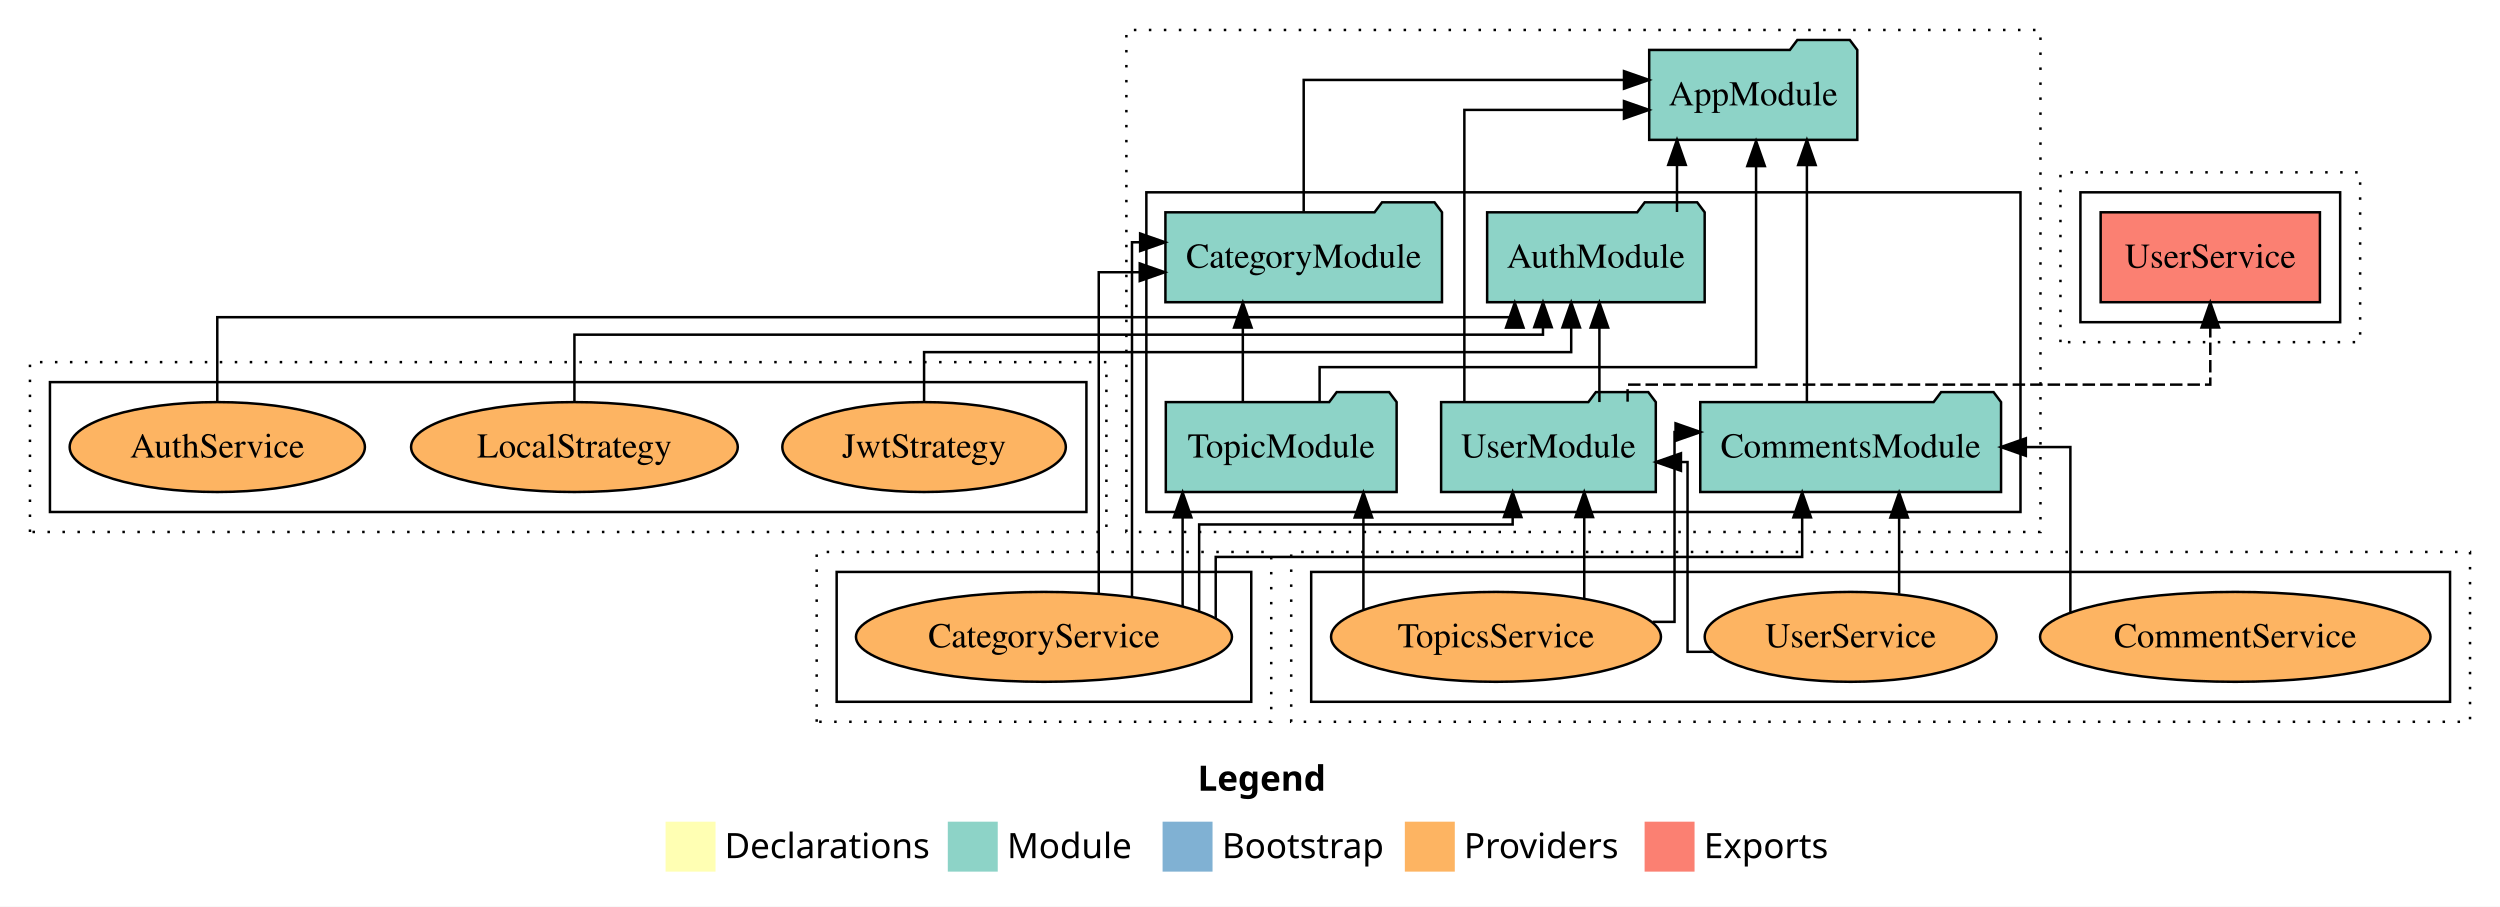
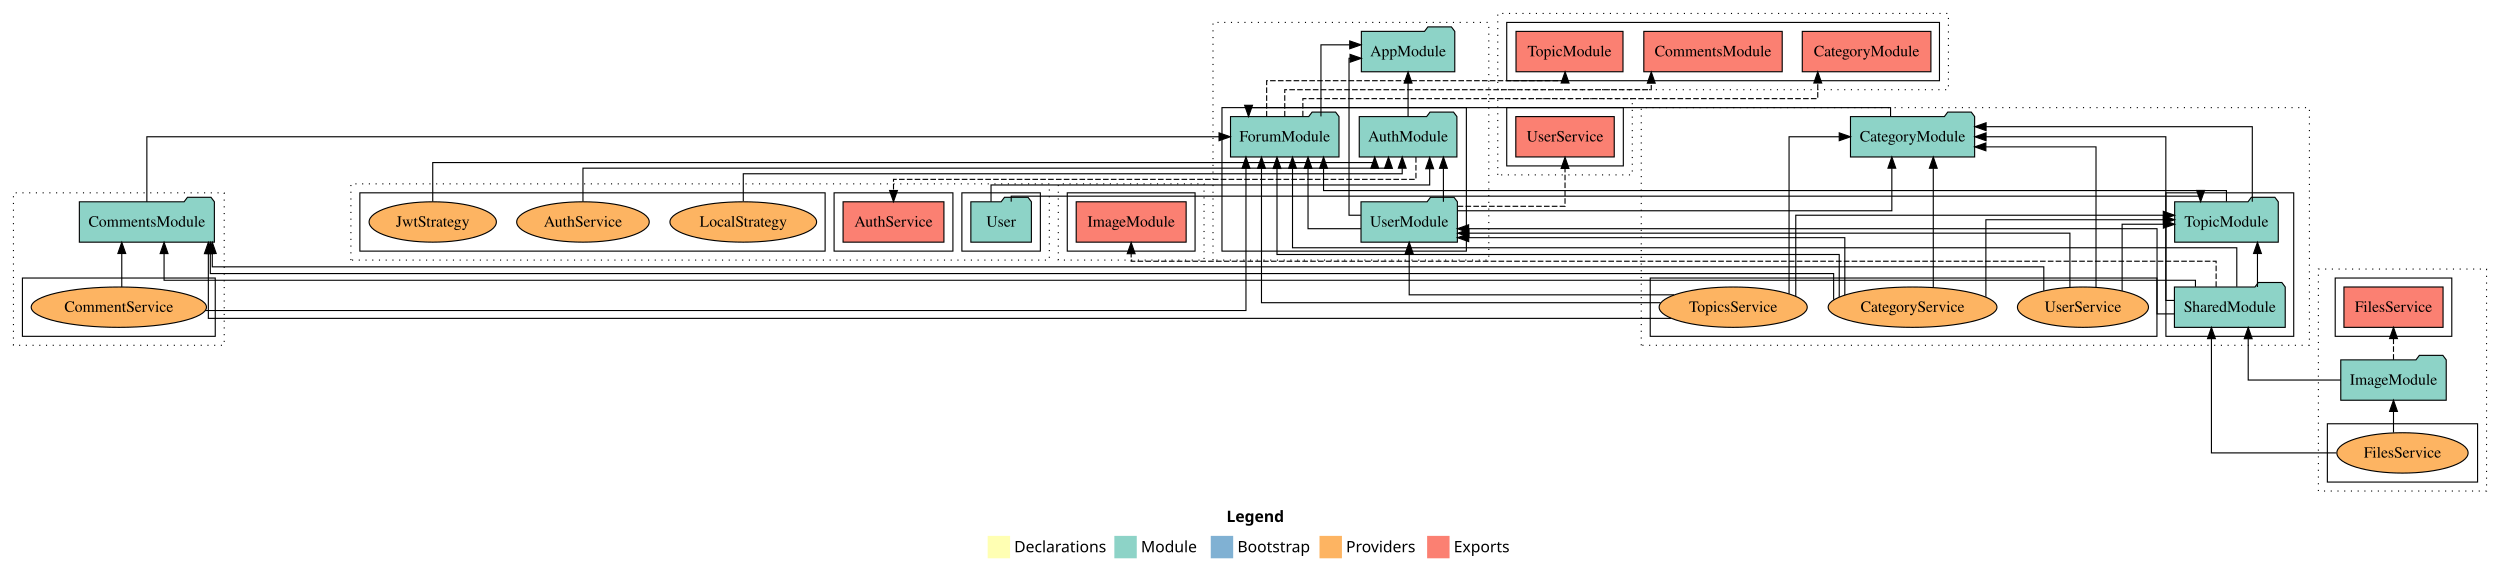
- <svg xmlns="http://www.w3.org/2000/svg" width="1001pt" height="363pt" viewBox="0.00 0.00 1001.00 363.00">
-   <g id="graph0" class="graph" transform="scale(1 1) rotate(0) translate(4 359)">
-     <polygon fill="white" stroke="transparent" points="-4,4 -4,-359 997,-359 997,4 -4,4" />
-     <text text-anchor="start" x="475.51" y="-42.4" font-family="sans-serif" font-weight="bold" font-size="14.00">Legend</text>
-     <polygon fill="#ffffb3" stroke="transparent" points="262.5,-10 262.5,-30 282.5,-30 282.5,-10 262.5,-10" />
-     <text text-anchor="start" x="286.13" y="-15.4" font-family="sans-serif" font-size="14.00">  Declarations</text>
-     <polygon fill="#8dd3c7" stroke="transparent" points="375.5,-10 375.5,-30 395.5,-30 395.5,-10 375.5,-10" />
-     <text text-anchor="start" x="399.23" y="-15.4" font-family="sans-serif" font-size="14.00">  Module</text>
-     <polygon fill="#80b1d3" stroke="transparent" points="461.5,-10 461.5,-30 481.5,-30 481.5,-10 461.5,-10" />
-     <text text-anchor="start" x="485.28" y="-15.4" font-family="sans-serif" font-size="14.00">  Bootstrap</text>
-     <polygon fill="#fdb462" stroke="transparent" points="558.5,-10 558.5,-30 578.5,-30 578.5,-10 558.5,-10" />
-     <text text-anchor="start" x="582.17" y="-15.4" font-family="sans-serif" font-size="14.00">  Providers</text>
-     <polygon fill="#fb8072" stroke="transparent" points="654.5,-10 654.5,-30 674.5,-30 674.5,-10 654.5,-10" />
-     <text text-anchor="start" x="678.23" y="-15.4" font-family="sans-serif" font-size="14.00">  Exports</text>
+ <svg xmlns="http://www.w3.org/2000/svg" width="2230pt" height="512pt" viewBox="0.00 0.00 2230.00 512.00">
+   <g id="graph0" class="graph" transform="scale(1 1) rotate(0) translate(4 508)">
+     <polygon fill="white" stroke="transparent" points="-4,4 -4,-508 2226,-508 2226,4 -4,4" />
+     <text text-anchor="start" x="1090.01" y="-42.4" font-family="sans-serif" font-weight="bold" font-size="14.00">Legend</text>
+     <polygon fill="#ffffb3" stroke="transparent" points="877,-10 877,-30 897,-30 897,-10 877,-10" />
+     <text text-anchor="start" x="900.63" y="-15.4" font-family="sans-serif" font-size="14.00">  Declarations</text>
+     <polygon fill="#8dd3c7" stroke="transparent" points="990,-10 990,-30 1010,-30 1010,-10 990,-10" />
+     <text text-anchor="start" x="1013.73" y="-15.4" font-family="sans-serif" font-size="14.00">  Module</text>
+     <polygon fill="#80b1d3" stroke="transparent" points="1076,-10 1076,-30 1096,-30 1096,-10 1076,-10" />
+     <text text-anchor="start" x="1099.78" y="-15.4" font-family="sans-serif" font-size="14.00">  Bootstrap</text>
+     <polygon fill="#fdb462" stroke="transparent" points="1173,-10 1173,-30 1193,-30 1193,-10 1173,-10" />
+     <text text-anchor="start" x="1196.67" y="-15.4" font-family="sans-serif" font-size="14.00">  Providers</text>
+     <polygon fill="#fb8072" stroke="transparent" points="1269,-10 1269,-30 1289,-30 1289,-10 1269,-10" />
+     <text text-anchor="start" x="1292.73" y="-15.4" font-family="sans-serif" font-size="14.00">  Exports</text>
    <g id="clust1" class="cluster">
-       <polygon fill="none" stroke="black" stroke-dasharray="1,5" points="447,-146 447,-347 813,-347 813,-146 447,-146" />
+       <polygon fill="none" stroke="black" stroke-dasharray="1,5" points="1078,-276 1078,-488 1324,-488 1324,-276 1078,-276" />
    </g>
    <g id="clust3" class="cluster">
-       <polygon fill="none" stroke="black" points="455,-154 455,-282 805,-282 805,-154 455,-154" />
+       <polygon fill="none" stroke="black" points="1086,-284 1086,-412 1304,-412 1304,-284 1086,-284" />
    </g>
    <g id="clust7" class="cluster">
-       <polygon fill="none" stroke="black" stroke-dasharray="1,5" points="8,-146 8,-214 439,-214 439,-146 8,-146" />
+       <polygon fill="none" stroke="black" stroke-dasharray="1,5" points="309,-276 309,-344 932,-344 932,-276 309,-276" />
+     </g>
+     <g id="clust9" class="cluster">
+       <polygon fill="none" stroke="black" points="854,-284 854,-336 924,-336 924,-284 854,-284" />
+     </g>
+     <g id="clust10" class="cluster">
+       <polygon fill="none" stroke="black" points="740,-284 740,-336 846,-336 846,-284 740,-284" />
    </g>
    <g id="clust12" class="cluster">
-       <polygon fill="none" stroke="black" points="16,-154 16,-206 431,-206 431,-154 16,-154" />
+       <polygon fill="none" stroke="black" points="317,-284 317,-336 732,-336 732,-284 317,-284" />
    </g>
    <g id="clust13" class="cluster">
-       <polygon fill="none" stroke="black" stroke-dasharray="1,5" points="323,-70 323,-138 505,-138 505,-70 323,-70" />
+       <polygon fill="none" stroke="black" stroke-dasharray="1,5" points="1460,-200 1460,-412 2056,-412 2056,-200 1460,-200" />
+     </g>
+     <g id="clust15" class="cluster">
+       <polygon fill="none" stroke="black" points="1928,-208 1928,-336 2042,-336 2042,-208 1928,-208" />
    </g>
    <g id="clust18" class="cluster">
-       <polygon fill="none" stroke="black" points="331,-78 331,-130 497,-130 497,-78 331,-78" />
+       <polygon fill="none" stroke="black" points="1468,-208 1468,-260 1920,-260 1920,-208 1468,-208" />
    </g>
    <g id="clust19" class="cluster">
-       <polygon fill="none" stroke="black" stroke-dasharray="1,5" points="513,-70 513,-138 985,-138 985,-70 513,-70" />
+       <polygon fill="none" stroke="black" stroke-dasharray="1,5" points="8,-200 8,-336 196,-336 196,-200 8,-200" />
    </g>
    <g id="clust24" class="cluster">
-       <polygon fill="none" stroke="black" points="521,-78 521,-130 977,-130 977,-78 521,-78" />
+       <polygon fill="none" stroke="black" points="16,-208 16,-260 188,-260 188,-208 16,-208" />
+     </g>
+     <g id="clust25" class="cluster">
+       <polygon fill="none" stroke="black" stroke-dasharray="1,5" points="1332,-428 1332,-496 1734,-496 1734,-428 1332,-428" />
+     </g>
+     <g id="clust28" class="cluster">
+       <polygon fill="none" stroke="black" points="1340,-436 1340,-488 1726,-488 1726,-436 1340,-436" />
    </g>
    <g id="clust31" class="cluster">
-       <polygon fill="none" stroke="black" stroke-dasharray="1,5" points="821,-222 821,-290 941,-290 941,-222 821,-222" />
+       <polygon fill="none" stroke="black" stroke-dasharray="1,5" points="2064,-70 2064,-268 2214,-268 2214,-70 2064,-70" />
    </g>
    <g id="clust34" class="cluster">
-       <polygon fill="none" stroke="black" points="829,-230 829,-282 933,-282 933,-230 829,-230" />
+       <polygon fill="none" stroke="black" points="2079,-208 2079,-260 2183,-260 2183,-208 2079,-208" />
+     </g>
+     <g id="clust36" class="cluster">
+       <polygon fill="none" stroke="black" points="2072,-78 2072,-130 2206,-130 2206,-78 2072,-78" />
+     </g>
+     <g id="clust37" class="cluster">
+       <polygon fill="none" stroke="black" stroke-dasharray="1,5" points="940,-276 940,-344 1070,-344 1070,-276 940,-276" />
+     </g>
+     <g id="clust40" class="cluster">
+       <polygon fill="none" stroke="black" points="948,-284 948,-336 1062,-336 1062,-284 948,-284" />
+     </g>
+     <g id="clust49" class="cluster">
+       <polygon fill="none" stroke="black" stroke-dasharray="1,5" points="1332,-352 1332,-420 1452,-420 1452,-352 1332,-352" />
+     </g>
+     <g id="clust52" class="cluster">
+       <polygon fill="none" stroke="black" points="1340,-360 1340,-412 1444,-412 1444,-360 1340,-360" />
    </g>
    <g id="node1" class="node">
-       <polygon fill="#8dd3c7" stroke="black" points="678.55,-274 675.55,-278 654.55,-278 651.55,-274 591.45,-274 591.45,-238 678.55,-238 678.55,-274" />
-       <text text-anchor="middle" x="635" y="-251.8" font-family="Times,serif" font-size="14.00">AuthModule</text>
+       <polygon fill="#8dd3c7" stroke="black" points="1295.55,-404 1292.55,-408 1271.55,-408 1268.55,-404 1208.45,-404 1208.45,-368 1295.55,-368 1295.55,-404" />
+       <text text-anchor="middle" x="1252" y="-381.8" font-family="Times,serif" font-size="14.00">AuthModule</text>
+     </g>
+     <g id="node4" class="node">
+       <polygon fill="#8dd3c7" stroke="black" points="1293.66,-480 1290.66,-484 1269.66,-484 1266.66,-480 1210.34,-480 1210.34,-444 1293.66,-444 1293.66,-480" />
+       <text text-anchor="middle" x="1252" y="-457.8" font-family="Times,serif" font-size="14.00">AppModule</text>
+     </g>
+     <g id="edge1" class="edge">
+       <path fill="none" stroke="black" d="M1252,-404.01C1252,-404.01 1252,-433.85 1252,-433.85" />
+       <polygon fill="black" stroke="black" points="1248.5,-433.85 1252,-443.85 1255.5,-433.85 1248.5,-433.85" />
    </g>
    <g id="node6" class="node">
-       <polygon fill="#8dd3c7" stroke="black" points="739.66,-339 736.66,-343 715.66,-343 712.66,-339 656.34,-339 656.34,-303 739.66,-303 739.66,-339" />
-       <text text-anchor="middle" x="698" y="-316.8" font-family="Times,serif" font-size="14.00">AppModule</text>
-     </g>
-     <g id="edge1" class="edge">
-       <path fill="none" stroke="black" d="M667.47,-274.11C667.47,-274.11 667.47,-292.99 667.47,-292.99" />
-       <polygon fill="black" stroke="black" points="663.97,-292.99 667.47,-302.99 670.97,-292.99 663.97,-292.99" />
+       <polygon fill="#fb8072" stroke="black" points="837.98,-328 748.02,-328 748.02,-292 837.98,-292 837.98,-328" />
+       <text text-anchor="middle" x="793" y="-305.8" font-family="Times,serif" font-size="14.00">AuthService </text>
+     </g>
+     <g id="edge6" class="edge">
+       <path fill="none" stroke="black" stroke-dasharray="5,2" d="M1259.02,-367.89C1259.02,-358.1 1259.02,-348 1259.02,-348 1259.02,-348 793,-348 793,-348 793,-348 793,-338.11 793,-338.11" />
+       <polygon fill="black" stroke="black" points="796.5,-338.11 793,-328.11 789.5,-338.11 796.5,-338.11" />
    </g>
    <g id="node2" class="node">
-       <polygon fill="#8dd3c7" stroke="black" points="573.37,-274 570.37,-278 549.37,-278 546.37,-274 462.63,-274 462.63,-238 573.37,-238 573.37,-274" />
-       <text text-anchor="middle" x="518" y="-251.8" font-family="Times,serif" font-size="14.00">CategoryModule</text>
+       <polygon fill="#8dd3c7" stroke="black" points="1190.38,-404 1187.38,-408 1166.38,-408 1163.38,-404 1093.62,-404 1093.62,-368 1190.38,-368 1190.38,-404" />
+       <text text-anchor="middle" x="1142" y="-381.8" font-family="Times,serif" font-size="14.00">ForumModule</text>
    </g>
    <g id="edge2" class="edge">
-       <path fill="none" stroke="black" d="M518,-274.28C518,-295.32 518,-327 518,-327 518,-327 646.25,-327 646.25,-327" />
-       <polygon fill="black" stroke="black" points="646.25,-330.5 656.25,-327 646.25,-323.5 646.25,-330.5" />
+       <path fill="none" stroke="black" d="M1174.29,-404.2C1174.29,-428.36 1174.29,-468 1174.29,-468 1174.29,-468 1199.96,-468 1199.96,-468" />
+       <polygon fill="black" stroke="black" points="1199.96,-471.5 1209.96,-468 1199.96,-464.5 1199.96,-471.5" />
+     </g>
+     <g id="node18" class="node">
+       <polygon fill="#fb8072" stroke="black" points="1718.37,-480 1603.63,-480 1603.63,-444 1718.37,-444 1718.37,-480" />
+       <text text-anchor="middle" x="1661" y="-457.8" font-family="Times,serif" font-size="14.00">CategoryModule </text>
+     </g>
+     <g id="edge26" class="edge">
+       <path fill="none" stroke="black" stroke-dasharray="5,2" d="M1158.15,-404.19C1158.15,-412.28 1158.15,-420 1158.15,-420 1158.15,-420 1617.44,-420 1617.44,-420 1617.44,-420 1617.44,-433.94 1617.44,-433.94" />
+       <polygon fill="black" stroke="black" points="1613.94,-433.94 1617.44,-443.94 1620.94,-433.94 1613.94,-433.94" />
+     </g>
+     <g id="node19" class="node">
+       <polygon fill="#fb8072" stroke="black" points="1585.72,-480 1462.28,-480 1462.28,-444 1585.72,-444 1585.72,-480" />
+       <text text-anchor="middle" x="1524" y="-457.8" font-family="Times,serif" font-size="14.00">CommentsModule </text>
+     </g>
+     <g id="edge27" class="edge">
+       <path fill="none" stroke="black" stroke-dasharray="5,2" d="M1142,-404.06C1142,-415.44 1142,-428 1142,-428 1142,-428 1468.93,-428 1468.93,-428 1468.93,-428 1468.93,-433.81 1468.93,-433.81" />
+       <polygon fill="black" stroke="black" points="1465.43,-433.81 1468.93,-443.81 1472.43,-433.81 1465.43,-433.81" />
+     </g>
+     <g id="node20" class="node">
+       <polygon fill="#fb8072" stroke="black" points="1443.71,-480 1348.29,-480 1348.29,-444 1443.71,-444 1443.71,-480" />
+       <text text-anchor="middle" x="1396" y="-457.8" font-family="Times,serif" font-size="14.00">TopicModule </text>
+     </g>
+     <g id="edge28" class="edge">
+       <path fill="none" stroke="black" stroke-dasharray="5,2" d="M1125.85,-404.05C1125.85,-418.37 1125.85,-436 1125.85,-436 1125.85,-436 1392.05,-436 1392.05,-436 1392.05,-436 1392.05,-436.79 1392.05,-436.79" />
+       <polygon fill="black" stroke="black" points="1388.55,-433.94 1392.05,-443.94 1395.55,-433.94 1388.55,-433.94" />
    </g>
    <g id="node3" class="node">
-       <polygon fill="#8dd3c7" stroke="black" points="797.22,-198 794.22,-202 773.22,-202 770.22,-198 676.78,-198 676.78,-162 797.22,-162 797.22,-198" />
-       <text text-anchor="middle" x="737" y="-175.8" font-family="Times,serif" font-size="14.00">CommentsModule</text>
+       <polygon fill="#8dd3c7" stroke="black" points="1295.98,-328 1292.98,-332 1271.98,-332 1268.98,-328 1210.02,-328 1210.02,-292 1295.98,-292 1295.98,-328" />
+       <text text-anchor="middle" x="1253" y="-305.8" font-family="Times,serif" font-size="14.00">UserModule</text>
+     </g>
+     <g id="edge5" class="edge">
+       <path fill="none" stroke="black" d="M1283.52,-328.01C1283.52,-328.01 1283.52,-357.85 1283.52,-357.85" />
+       <polygon fill="black" stroke="black" points="1280.02,-357.85 1283.52,-367.85 1287.02,-357.85 1280.02,-357.85" />
+     </g>
+     <g id="edge25" class="edge">
+       <path fill="none" stroke="black" d="M1209.99,-304C1186.75,-304 1162.76,-304 1162.76,-304 1162.76,-304 1162.76,-357.8 1162.76,-357.8" />
+       <polygon fill="black" stroke="black" points="1159.26,-357.8 1162.76,-367.8 1166.26,-357.8 1159.26,-357.8" />
    </g>
    <g id="edge3" class="edge">
-       <path fill="none" stroke="black" d="M719.48,-198.14C719.48,-198.14 719.48,-292.93 719.48,-292.93" />
-       <polygon fill="black" stroke="black" points="715.98,-292.92 719.48,-302.93 722.98,-292.93 715.98,-292.92" />
-     </g>
-     <g id="node4" class="node">
-       <polygon fill="#8dd3c7" stroke="black" points="555.21,-198 552.21,-202 531.21,-202 528.21,-198 462.79,-198 462.79,-162 555.21,-162 555.21,-198" />
-       <text text-anchor="middle" x="509" y="-175.8" font-family="Times,serif" font-size="14.00">TopicModule</text>
+       <path fill="none" stroke="black" d="M1209.94,-316C1203.7,-316 1199.33,-316 1199.33,-316 1199.33,-316 1199.33,-456 1199.33,-456 1199.33,-456 1200.43,-456 1200.43,-456" />
+       <polygon fill="black" stroke="black" points="1200.25,-459.5 1210.25,-456 1200.25,-452.5 1200.25,-459.5" />
+     </g>
+     <g id="node12" class="node">
+       <polygon fill="#8dd3c7" stroke="black" points="1757.37,-404 1754.37,-408 1733.37,-408 1730.37,-404 1646.63,-404 1646.63,-368 1757.37,-368 1757.37,-404" />
+       <text text-anchor="middle" x="1702" y="-381.8" font-family="Times,serif" font-size="14.00">CategoryModule</text>
+     </g>
+     <g id="edge12" class="edge">
+       <path fill="none" stroke="black" d="M1296.25,-320C1405.43,-320 1683.52,-320 1683.52,-320 1683.52,-320 1683.52,-357.97 1683.52,-357.97" />
+       <polygon fill="black" stroke="black" points="1680.02,-357.97 1683.52,-367.97 1687.02,-357.97 1680.02,-357.97" />
+     </g>
+     <g id="node25" class="node">
+       <polygon fill="#fb8072" stroke="black" points="1435.9,-404 1348.1,-404 1348.1,-368 1435.9,-368 1435.9,-404" />
+       <text text-anchor="middle" x="1392" y="-381.8" font-family="Times,serif" font-size="14.00">UserService </text>
+     </g>
+     <g id="edge43" class="edge">
+       <path fill="none" stroke="black" stroke-dasharray="5,2" d="M1296.22,-324C1337.02,-324 1392,-324 1392,-324 1392,-324 1392,-357.73 1392,-357.73" />
+       <polygon fill="black" stroke="black" points="1388.5,-357.73 1392,-367.73 1395.5,-357.73 1388.5,-357.73" />
+     </g>
+     <g id="node5" class="node">
+       <polygon fill="#8dd3c7" stroke="black" points="916,-328 913,-332 892,-332 889,-328 862,-328 862,-292 916,-292 916,-328" />
+       <text text-anchor="middle" x="889" y="-305.8" font-family="Times,serif" font-size="14.00">User</text>
+     </g>
+     <g id="edge4" class="edge">
+       <path fill="none" stroke="black" d="M880,-328.04C880,-335.75 880,-343 880,-343 880,-343 1271.27,-343 1271.27,-343 1271.27,-343 1271.27,-357.51 1271.27,-357.51" />
+       <polygon fill="black" stroke="black" points="1267.77,-357.51 1271.27,-367.51 1274.77,-357.51 1267.77,-357.51" />
+     </g>
+     <g id="node11" class="node">
+       <polygon fill="#8dd3c7" stroke="black" points="2028.21,-328 2025.21,-332 2004.21,-332 2001.21,-328 1935.79,-328 1935.79,-292 2028.21,-292 2028.21,-328" />
+       <text text-anchor="middle" x="1982" y="-305.8" font-family="Times,serif" font-size="14.00">TopicModule</text>
+     </g>
+     <g id="edge38" class="edge">
+       <path fill="none" stroke="black" d="M898,-328.12C898,-330.97 898,-333 898,-333 898,-333 1958.95,-333 1958.95,-333 1958.95,-333 1958.95,-332.51 1958.95,-332.51" />
+       <polygon fill="black" stroke="black" points="1962.45,-338.12 1958.95,-328.12 1955.45,-338.12 1962.45,-338.12" />
+     </g>
+     <g id="node7" class="node">
+       <ellipse fill="#fdb462" stroke="black" cx="516" cy="-310" rx="59.11" ry="18" />
+       <text text-anchor="middle" x="516" y="-305.8" font-family="Times,serif" font-size="14.00">AuthService</text>
+     </g>
+     <g id="edge7" class="edge">
+       <path fill="none" stroke="black" d="M516,-328.15C516,-341.74 516,-358 516,-358 516,-358 1234.52,-358 1234.52,-358 1234.52,-358 1234.52,-358.98 1234.52,-358.98" />
+       <polygon fill="black" stroke="black" points="1231.02,-357.79 1234.52,-367.79 1238.02,-357.79 1231.02,-357.79" />
+     </g>
+     <g id="node8" class="node">
+       <ellipse fill="#fdb462" stroke="black" cx="382" cy="-310" rx="56.76" ry="18" />
+       <text text-anchor="middle" x="382" y="-305.8" font-family="Times,serif" font-size="14.00">JwtStrategy</text>
+     </g>
+     <g id="edge8" class="edge">
+       <path fill="none" stroke="black" d="M382,-328.24C382,-343.57 382,-363 382,-363 382,-363 1222.26,-363 1222.26,-363 1222.26,-363 1222.26,-363.49 1222.26,-363.49" />
+       <polygon fill="black" stroke="black" points="1218.76,-357.88 1222.26,-367.88 1225.76,-357.88 1218.76,-357.88" />
+     </g>
+     <g id="node9" class="node">
+       <ellipse fill="#fdb462" stroke="black" cx="659" cy="-310" rx="65.41" ry="18" />
+       <text text-anchor="middle" x="659" y="-305.8" font-family="Times,serif" font-size="14.00">LocalStrategy</text>
+     </g>
+     <g id="edge9" class="edge">
+       <path fill="none" stroke="black" d="M659,-328.49C659,-340.14 659,-353 659,-353 659,-353 1246.77,-353 1246.77,-353 1246.77,-353 1246.77,-357.96 1246.77,-357.96" />
+       <polygon fill="black" stroke="black" points="1243.27,-357.96 1246.77,-367.96 1250.27,-357.96 1243.27,-357.96" />
+     </g>
+     <g id="node10" class="node">
+       <polygon fill="#8dd3c7" stroke="black" points="2034.42,-252 2031.42,-256 2010.42,-256 2007.42,-252 1935.58,-252 1935.58,-216 2034.42,-216 2034.42,-252" />
+       <text text-anchor="middle" x="1985" y="-229.8" font-family="Times,serif" font-size="14.00">SharedModule</text>
+     </g>
+     <g id="edge23" class="edge">
+       <path fill="none" stroke="black" d="M1991.22,-252.24C1991.22,-267.57 1991.22,-287 1991.22,-287 1991.22,-287 1148.92,-287 1148.92,-287 1148.92,-287 1148.92,-357.84 1148.92,-357.84" />
+       <polygon fill="black" stroke="black" points="1145.42,-357.84 1148.92,-367.84 1152.42,-357.84 1145.42,-357.84" />
+     </g>
+     <g id="edge42" class="edge">
+       <path fill="none" stroke="black" d="M1935.46,-228C1926.58,-228 1920.08,-228 1920.08,-228 1920.08,-228 1920.08,-304 1920.08,-304 1920.08,-304 1306,-304 1306,-304" />
+       <polygon fill="black" stroke="black" points="1306,-300.5 1296,-304 1306,-307.5 1306,-300.5" />
+     </g>
+     <g id="edge37" class="edge">
+       <path fill="none" stroke="black" d="M2009.66,-252.01C2009.66,-252.01 2009.66,-281.85 2009.66,-281.85" />
+       <polygon fill="black" stroke="black" points="2006.16,-281.85 2009.66,-291.85 2013.16,-281.85 2006.16,-281.85" />
    </g>
    <g id="edge10" class="edge">
-       <path fill="none" stroke="black" d="M493.63,-198.01C493.63,-198.01 493.63,-227.85 493.63,-227.85" />
-       <polygon fill="black" stroke="black" points="490.13,-227.85 493.63,-237.85 497.13,-227.85 490.13,-227.85" />
-     </g>
-     <g id="edge4" class="edge">
-       <path fill="none" stroke="black" d="M524.37,-198.24C524.37,-205.43 524.37,-212 524.37,-212 524.37,-212 699.13,-212 699.13,-212 699.13,-212 699.13,-292.51 699.13,-292.51" />
-       <polygon fill="black" stroke="black" points="695.63,-292.51 699.13,-302.51 702.63,-292.51 695.63,-292.51" />
-     </g>
-     <g id="node5" class="node">
-       <polygon fill="#8dd3c7" stroke="black" points="658.98,-198 655.98,-202 634.98,-202 631.98,-198 573.02,-198 573.02,-162 658.98,-162 658.98,-198" />
-       <text text-anchor="middle" x="616" y="-175.8" font-family="Times,serif" font-size="14.00">UserModule</text>
-     </g>
-     <g id="edge6" class="edge">
-       <path fill="none" stroke="black" d="M636.4,-198.01C636.4,-198.01 636.4,-227.85 636.4,-227.85" />
-       <polygon fill="black" stroke="black" points="632.9,-227.85 636.4,-237.85 639.9,-227.85 632.9,-227.85" />
-     </g>
-     <g id="edge5" class="edge">
-       <path fill="none" stroke="black" d="M582.33,-198.21C582.33,-235.06 582.33,-315 582.33,-315 582.33,-315 646.24,-315 646.24,-315" />
-       <polygon fill="black" stroke="black" points="646.24,-318.5 656.24,-315 646.24,-311.5 646.24,-318.5" />
+       <path fill="none" stroke="black" d="M1935.39,-240C1930.86,-240 1927.93,-240 1927.93,-240 1927.93,-240 1927.93,-386 1927.93,-386 1927.93,-386 1767.56,-386 1767.56,-386" />
+       <polygon fill="black" stroke="black" points="1767.56,-382.5 1757.56,-386 1767.56,-389.5 1767.56,-382.5" />
+     </g>
+     <g id="node16" class="node">
+       <polygon fill="#8dd3c7" stroke="black" points="187.22,-328 184.22,-332 163.22,-332 160.22,-328 66.78,-328 66.78,-292 187.22,-292 187.22,-328" />
+       <text text-anchor="middle" x="127" y="-305.8" font-family="Times,serif" font-size="14.00">CommentsModule</text>
+     </g>
+     <g id="edge16" class="edge">
+       <path fill="none" stroke="black" d="M1954.34,-252.19C1954.34,-255.54 1954.34,-258 1954.34,-258 1954.34,-258 142.35,-258 142.35,-258 142.35,-258 142.35,-281.81 142.35,-281.81" />
+       <polygon fill="black" stroke="black" points="138.85,-281.81 142.35,-291.81 145.85,-281.81 138.85,-281.81" />
+     </g>
+     <g id="node24" class="node">
+       <polygon fill="#fb8072" stroke="black" points="1054.03,-328 955.97,-328 955.97,-292 1054.03,-292 1054.03,-328" />
+       <text text-anchor="middle" x="1005" y="-305.8" font-family="Times,serif" font-size="14.00">ImageModule </text>
+     </g>
+     <g id="edge35" class="edge">
+       <path fill="none" stroke="black" stroke-dasharray="5,2" d="M1972.78,-252.1C1972.78,-263.09 1972.78,-275 1972.78,-275 1972.78,-275 1005,-275 1005,-275 1005,-275 1005,-281.68 1005,-281.68" />
+       <polygon fill="black" stroke="black" points="1001.5,-281.68 1005,-291.68 1008.5,-281.68 1001.5,-281.68" />
+     </g>
+     <g id="edge24" class="edge">
+       <path fill="none" stroke="black" d="M1982,-328.21C1982,-333.55 1982,-338 1982,-338 1982,-338 1176.6,-338 1176.6,-338 1176.6,-338 1176.6,-357.85 1176.6,-357.85" />
+       <polygon fill="black" stroke="black" points="1173.1,-357.85 1176.6,-367.85 1180.1,-357.85 1173.1,-357.85" />
+     </g>
+     <g id="edge11" class="edge">
+       <path fill="none" stroke="black" d="M2005.05,-328.03C2005.05,-352.98 2005.05,-395 2005.05,-395 2005.05,-395 1767.58,-395 1767.58,-395" />
+       <polygon fill="black" stroke="black" points="1767.58,-391.5 1757.58,-395 1767.58,-398.5 1767.58,-391.5" />
+     </g>
+     <g id="edge21" class="edge">
+       <path fill="none" stroke="black" d="M1682.38,-404.06C1682.38,-408.49 1682.38,-412 1682.38,-412 1682.38,-412 1109.71,-412 1109.71,-412 1109.71,-412 1109.71,-411.21 1109.71,-411.21" />
+       <polygon fill="black" stroke="black" points="1113.21,-414.06 1109.71,-404.06 1106.21,-414.06 1113.21,-414.06" />
+     </g>
+     <g id="node13" class="node">
+       <ellipse fill="#fdb462" stroke="black" cx="1702" cy="-234" rx="75.28" ry="18" />
+       <text text-anchor="middle" x="1702" y="-229.8" font-family="Times,serif" font-size="14.00">CategoryService</text>
+     </g>
+     <g id="edge29" class="edge">
+       <path fill="none" stroke="black" d="M1636.59,-243.06C1636.59,-256.72 1636.59,-281 1636.59,-281 1636.59,-281 1135.08,-281 1135.08,-281 1135.08,-281 1135.08,-357.71 1135.08,-357.71" />
+       <polygon fill="black" stroke="black" points="1131.58,-357.71 1135.08,-367.71 1138.58,-357.71 1131.58,-357.71" />
+     </g>
+     <g id="edge44" class="edge">
+       <path fill="none" stroke="black" d="M1641.58,-244.8C1641.58,-262.56 1641.58,-296 1641.58,-296 1641.58,-296 1306.07,-296 1306.07,-296" />
+       <polygon fill="black" stroke="black" points="1306.07,-292.5 1296.07,-296 1306.07,-299.5 1306.07,-292.5" />
+     </g>
+     <g id="edge39" class="edge">
+       <path fill="none" stroke="black" d="M1767.41,-243.25C1767.41,-263.92 1767.41,-312 1767.41,-312 1767.41,-312 1925.7,-312 1925.7,-312" />
+       <polygon fill="black" stroke="black" points="1925.7,-315.5 1935.7,-312 1925.7,-308.5 1925.7,-315.5" />
+     </g>
+     <g id="edge13" class="edge">
+       <path fill="none" stroke="black" d="M1720.48,-251.73C1720.48,-251.73 1720.48,-357.91 1720.48,-357.91" />
+       <polygon fill="black" stroke="black" points="1716.98,-357.91 1720.48,-367.91 1723.98,-357.91 1716.98,-357.91" />
+     </g>
+     <g id="edge17" class="edge">
+       <path fill="none" stroke="black" d="M1631.6,-240.66C1631.6,-249.5 1631.6,-264 1631.6,-264 1631.6,-264 183.6,-264 183.6,-264 183.6,-264 183.6,-281.82 183.6,-281.82" />
+       <polygon fill="black" stroke="black" points="180.1,-281.82 183.6,-291.82 187.1,-281.82 180.1,-281.82" />
    </g>
    <g id="node14" class="node">
-       <polygon fill="#fb8072" stroke="black" points="924.9,-274 837.1,-274 837.1,-238 924.9,-238 924.9,-274" />
-       <text text-anchor="middle" x="881" y="-251.8" font-family="Times,serif" font-size="14.00">UserService </text>
+       <ellipse fill="#fdb462" stroke="black" cx="1542" cy="-234" rx="66.05" ry="18" />
+       <text text-anchor="middle" x="1542" y="-229.8" font-family="Times,serif" font-size="14.00">TopicsService</text>
+     </g>
+     <g id="edge31" class="edge">
+       <path fill="none" stroke="black" d="M1477.18,-238C1359.15,-238 1121.24,-238 1121.24,-238 1121.24,-238 1121.24,-357.85 1121.24,-357.85" />
+       <polygon fill="black" stroke="black" points="1117.74,-357.85 1121.24,-367.85 1124.74,-357.85 1117.74,-357.85" />
+     </g>
+     <g id="edge45" class="edge">
+       <path fill="none" stroke="black" d="M1489.33,-245C1405.97,-245 1253,-245 1253,-245 1253,-245 1253,-281.89 1253,-281.89" />
+       <polygon fill="black" stroke="black" points="1249.5,-281.89 1253,-291.89 1256.5,-281.89 1249.5,-281.89" />
+     </g>
+     <g id="edge40" class="edge">
+       <path fill="none" stroke="black" d="M1597.83,-243.73C1597.83,-265.45 1597.83,-316 1597.83,-316 1597.83,-316 1925.66,-316 1925.66,-316" />
+       <polygon fill="black" stroke="black" points="1925.66,-319.5 1935.66,-316 1925.66,-312.5 1925.66,-319.5" />
+     </g>
+     <g id="edge14" class="edge">
+       <path fill="none" stroke="black" d="M1591.84,-245.93C1591.84,-281.76 1591.84,-386 1591.84,-386 1591.84,-386 1636.6,-386 1636.6,-386" />
+       <polygon fill="black" stroke="black" points="1636.6,-389.5 1646.6,-386 1636.6,-382.5 1636.6,-389.5" />
    </g>
    <g id="edge19" class="edge">
-       <path fill="none" stroke="black" stroke-dasharray="5,2" d="M647.69,-198.17C647.69,-202.05 647.69,-205 647.69,-205 647.69,-205 881,-205 881,-205 881,-205 881,-227.88 881,-227.88" />
-       <polygon fill="black" stroke="black" points="877.5,-227.88 881,-237.88 884.5,-227.88 877.5,-227.88" />
-     </g>
-     <g id="node7" class="node">
-       <ellipse fill="#fdb462" stroke="black" cx="83" cy="-180" rx="59.11" ry="18" />
-       <text text-anchor="middle" x="83" y="-175.8" font-family="Times,serif" font-size="14.00">AuthService</text>
-     </g>
-     <g id="edge7" class="edge">
-       <path fill="none" stroke="black" d="M83,-198.19C83,-213.18 83,-232 83,-232 83,-232 602.52,-232 602.52,-232 602.52,-232 602.52,-232.58 602.52,-232.58" />
-       <polygon fill="black" stroke="black" points="599.02,-227.81 602.52,-237.81 606.02,-227.81 599.02,-227.81" />
-     </g>
-     <g id="node8" class="node">
-       <ellipse fill="#fdb462" stroke="black" cx="366" cy="-180" rx="56.76" ry="18" />
-       <text text-anchor="middle" x="366" y="-175.8" font-family="Times,serif" font-size="14.00">JwtStrategy</text>
-     </g>
-     <g id="edge8" class="edge">
-       <path fill="none" stroke="black" d="M366,-198.11C366,-207.9 366,-218 366,-218 366,-218 625.11,-218 625.11,-218 625.11,-218 625.11,-227.89 625.11,-227.89" />
-       <polygon fill="black" stroke="black" points="621.61,-227.89 625.11,-237.89 628.61,-227.89 621.61,-227.89" />
-     </g>
-     <g id="node9" class="node">
-       <ellipse fill="#fdb462" stroke="black" cx="226" cy="-180" rx="65.41" ry="18" />
-       <text text-anchor="middle" x="226" y="-175.8" font-family="Times,serif" font-size="14.00">LocalStrategy</text>
-     </g>
-     <g id="edge9" class="edge">
-       <path fill="none" stroke="black" d="M226,-198.04C226,-210.56 226,-225 226,-225 226,-225 613.81,-225 613.81,-225 613.81,-225 613.81,-227.97 613.81,-227.97" />
-       <polygon fill="black" stroke="black" points="610.31,-227.97 613.81,-237.97 617.31,-227.97 610.31,-227.97" />
-     </g>
-     <g id="node10" class="node">
-       <ellipse fill="#fdb462" stroke="black" cx="414" cy="-104" rx="75.28" ry="18" />
-       <text text-anchor="middle" x="414" y="-99.8" font-family="Times,serif" font-size="14.00">CategoryService</text>
-     </g>
-     <g id="edge11" class="edge">
-       <path fill="none" stroke="black" d="M449.25,-120.02C449.25,-160.19 449.25,-262 449.25,-262 449.25,-262 452.51,-262 452.51,-262" />
-       <polygon fill="black" stroke="black" points="452.51,-265.5 462.51,-262 452.51,-258.5 452.51,-265.5" />
-     </g>
-     <g id="edge12" class="edge">
-       <path fill="none" stroke="black" d="M435.94,-121.32C435.94,-160 435.94,-250 435.94,-250 435.94,-250 452.36,-250 452.36,-250" />
-       <polygon fill="black" stroke="black" points="452.36,-253.5 462.36,-250 452.36,-246.5 452.36,-253.5" />
-     </g>
-     <g id="edge13" class="edge">
-       <path fill="none" stroke="black" d="M482.77,-111.42C482.77,-120.88 482.77,-136 482.77,-136 482.77,-136 717.59,-136 717.59,-136 717.59,-136 717.59,-151.85 717.59,-151.85" />
-       <polygon fill="black" stroke="black" points="714.09,-151.85 717.59,-161.85 721.09,-151.85 714.09,-151.85" />
-     </g>
-     <g id="edge17" class="edge">
-       <path fill="none" stroke="black" d="M469.52,-116.21C469.52,-116.21 469.52,-151.86 469.52,-151.86" />
-       <polygon fill="black" stroke="black" points="466.02,-151.86 469.52,-161.86 473.02,-151.86 466.02,-151.86" />
+       <path fill="none" stroke="black" d="M1486.57,-224C1231.36,-224 181.84,-224 181.84,-224 181.84,-224 181.84,-281.76 181.84,-281.76" />
+       <polygon fill="black" stroke="black" points="178.34,-281.76 181.84,-291.76 185.34,-281.76 178.34,-281.76" />
+     </g>
+     <g id="node15" class="node">
+       <ellipse fill="#fdb462" stroke="black" cx="1854" cy="-234" rx="58.44" ry="18" />
+       <text text-anchor="middle" x="1854" y="-229.8" font-family="Times,serif" font-size="14.00">UserService</text>
+     </g>
+     <g id="edge46" class="edge">
+       <path fill="none" stroke="black" d="M1842.36,-251.69C1842.36,-271.24 1842.36,-300 1842.36,-300 1842.36,-300 1306.34,-300 1306.34,-300" />
+       <polygon fill="black" stroke="black" points="1306.34,-296.5 1296.34,-300 1306.34,-303.5 1306.34,-296.5" />
+     </g>
+     <g id="edge41" class="edge">
+       <path fill="none" stroke="black" d="M1888.93,-248.62C1888.93,-270.19 1888.93,-308 1888.93,-308 1888.93,-308 1925.74,-308 1925.74,-308" />
+       <polygon fill="black" stroke="black" points="1925.74,-311.5 1935.74,-308 1925.74,-304.5 1925.74,-311.5" />
+     </g>
+     <g id="edge15" class="edge">
+       <path fill="none" stroke="black" d="M1865.64,-251.82C1865.64,-290.16 1865.64,-377 1865.64,-377 1865.64,-377 1767.4,-377 1767.4,-377" />
+       <polygon fill="black" stroke="black" points="1767.4,-373.5 1757.4,-377 1767.4,-380.5 1767.4,-373.5" />
    </g>
    <g id="edge20" class="edge">
-       <path fill="none" stroke="black" d="M476.14,-114.44C476.14,-127.73 476.14,-149 476.14,-149 476.14,-149 601.67,-149 601.67,-149 601.67,-149 601.67,-151.97 601.67,-151.97" />
-       <polygon fill="black" stroke="black" points="598.17,-151.97 601.67,-161.97 605.17,-151.97 598.17,-151.97" />
-     </g>
-     <g id="node11" class="node">
-       <ellipse fill="#fdb462" stroke="black" cx="891" cy="-104" rx="78.17" ry="18" />
-       <text text-anchor="middle" x="891" y="-99.8" font-family="Times,serif" font-size="14.00">CommentService</text>
-     </g>
-     <g id="edge14" class="edge">
-       <path fill="none" stroke="black" d="M824.98,-113.63C824.98,-134.08 824.98,-180 824.98,-180 824.98,-180 807.14,-180 807.14,-180" />
-       <polygon fill="black" stroke="black" points="807.14,-176.5 797.14,-180 807.14,-183.5 807.14,-176.5" />
-     </g>
-     <g id="node12" class="node">
-       <ellipse fill="#fdb462" stroke="black" cx="595" cy="-104" rx="66.05" ry="18" />
-       <text text-anchor="middle" x="595" y="-99.8" font-family="Times,serif" font-size="14.00">TopicsService</text>
-     </g>
-     <g id="edge15" class="edge">
-       <path fill="none" stroke="black" d="M657.72,-110C663.06,-110 666.48,-110 666.48,-110 666.48,-110 666.48,-186 666.48,-186 666.48,-186 667.52,-186 667.52,-186" />
-       <polygon fill="black" stroke="black" points="666.89,-189.5 676.89,-186 666.89,-182.5 666.89,-189.5" />
+       <path fill="none" stroke="black" d="M1819.07,-248.64C1819.07,-258.61 1819.07,-270 1819.07,-270 1819.07,-270 185.35,-270 185.35,-270 185.35,-270 185.35,-281.87 185.35,-281.87" />
+       <polygon fill="black" stroke="black" points="181.85,-281.87 185.35,-291.87 188.85,-281.87 181.85,-281.87" />
+     </g>
+     <g id="edge22" class="edge">
+       <path fill="none" stroke="black" d="M127,-328.01C127,-350.49 127,-386 127,-386 127,-386 1083.39,-386 1083.39,-386" />
+       <polygon fill="black" stroke="black" points="1083.39,-389.5 1093.39,-386 1083.39,-382.5 1083.39,-389.5" />
+     </g>
+     <g id="node17" class="node">
+       <ellipse fill="#fdb462" stroke="black" cx="102" cy="-234" rx="78.17" ry="18" />
+       <text text-anchor="middle" x="102" y="-229.8" font-family="Times,serif" font-size="14.00">CommentService</text>
+     </g>
+     <g id="edge30" class="edge">
+       <path fill="none" stroke="black" d="M179.22,-231C414.65,-231 1107.4,-231 1107.4,-231 1107.4,-231 1107.4,-357.92 1107.4,-357.92" />
+       <polygon fill="black" stroke="black" points="1103.9,-357.92 1107.4,-367.92 1110.9,-357.92 1103.9,-357.92" />
    </g>
    <g id="edge18" class="edge">
-       <path fill="none" stroke="black" d="M541.91,-114.89C541.91,-114.89 541.91,-151.79 541.91,-151.79" />
-       <polygon fill="black" stroke="black" points="538.41,-151.79 541.91,-161.79 545.41,-151.79 538.41,-151.79" />
-     </g>
-     <g id="edge21" class="edge">
-       <path fill="none" stroke="black" d="M630.33,-119.38C630.33,-119.38 630.33,-151.97 630.33,-151.97" />
-       <polygon fill="black" stroke="black" points="626.83,-151.97 630.33,-161.97 633.83,-151.97 626.83,-151.97" />
-     </g>
-     <g id="node13" class="node">
-       <ellipse fill="#fdb462" stroke="black" cx="737" cy="-104" rx="58.44" ry="18" />
-       <text text-anchor="middle" x="737" y="-99.8" font-family="Times,serif" font-size="14.00">UserService</text>
-     </g>
-     <g id="edge16" class="edge">
-       <path fill="none" stroke="black" d="M756.41,-121.25C756.41,-121.25 756.41,-151.76 756.41,-151.76" />
-       <polygon fill="black" stroke="black" points="752.91,-151.76 756.41,-161.76 759.91,-151.76 752.91,-151.76" />
-     </g>
-     <g id="edge22" class="edge">
-       <path fill="none" stroke="black" d="M681.89,-98C675.77,-98 671.69,-98 671.69,-98 671.69,-98 671.69,-174 671.69,-174 671.69,-174 669.05,-174 669.05,-174" />
-       <polygon fill="black" stroke="black" points="669.05,-170.5 659.05,-174 669.05,-177.5 669.05,-170.5" />
+       <path fill="none" stroke="black" d="M104.62,-252.01C104.62,-252.01 104.62,-281.85 104.62,-281.85" />
+       <polygon fill="black" stroke="black" points="101.12,-281.85 104.62,-291.85 108.12,-281.85 101.12,-281.85" />
+     </g>
+     <g id="node21" class="node">
+       <polygon fill="#fb8072" stroke="black" points="2175.2,-252 2086.8,-252 2086.8,-216 2175.2,-216 2175.2,-252" />
+       <text text-anchor="middle" x="2131" y="-229.8" font-family="Times,serif" font-size="14.00">FilesService </text>
+     </g>
+     <g id="node22" class="node">
+       <polygon fill="#8dd3c7" stroke="black" points="2178.03,-187 2175.03,-191 2154.03,-191 2151.03,-187 2083.97,-187 2083.97,-151 2178.03,-151 2178.03,-187" />
+       <text text-anchor="middle" x="2131" y="-164.8" font-family="Times,serif" font-size="14.00">ImageModule</text>
+     </g>
+     <g id="edge34" class="edge">
+       <path fill="none" stroke="black" d="M2083.85,-169C2046.79,-169 2001.4,-169 2001.4,-169 2001.4,-169 2001.4,-205.89 2001.4,-205.89" />
+       <polygon fill="black" stroke="black" points="1997.9,-205.89 2001.4,-215.89 2004.9,-205.89 1997.9,-205.89" />
+     </g>
+     <g id="edge32" class="edge">
+       <path fill="none" stroke="black" stroke-dasharray="5,2" d="M2131,-187.11C2131,-187.11 2131,-205.99 2131,-205.99" />
+       <polygon fill="black" stroke="black" points="2127.5,-205.99 2131,-215.99 2134.5,-205.99 2127.5,-205.99" />
+     </g>
+     <g id="node23" class="node">
+       <ellipse fill="#fdb462" stroke="black" cx="2139" cy="-104" rx="58.54" ry="18" />
+       <text text-anchor="middle" x="2139" y="-99.8" font-family="Times,serif" font-size="14.00">FilesService</text>
+     </g>
+     <g id="edge36" class="edge">
+       <path fill="none" stroke="black" d="M2079.88,-104C2030.66,-104 1968.6,-104 1968.6,-104 1968.6,-104 1968.6,-205.92 1968.6,-205.92" />
+       <polygon fill="black" stroke="black" points="1965.1,-205.92 1968.6,-215.92 1972.1,-205.92 1965.1,-205.92" />
+     </g>
+     <g id="edge33" class="edge">
+       <path fill="none" stroke="black" d="M2131,-122.11C2131,-122.11 2131,-140.99 2131,-140.99" />
+       <polygon fill="black" stroke="black" points="2127.5,-140.99 2131,-150.99 2134.5,-140.99 2127.5,-140.99" />
    </g>
  </g>
</svg>
